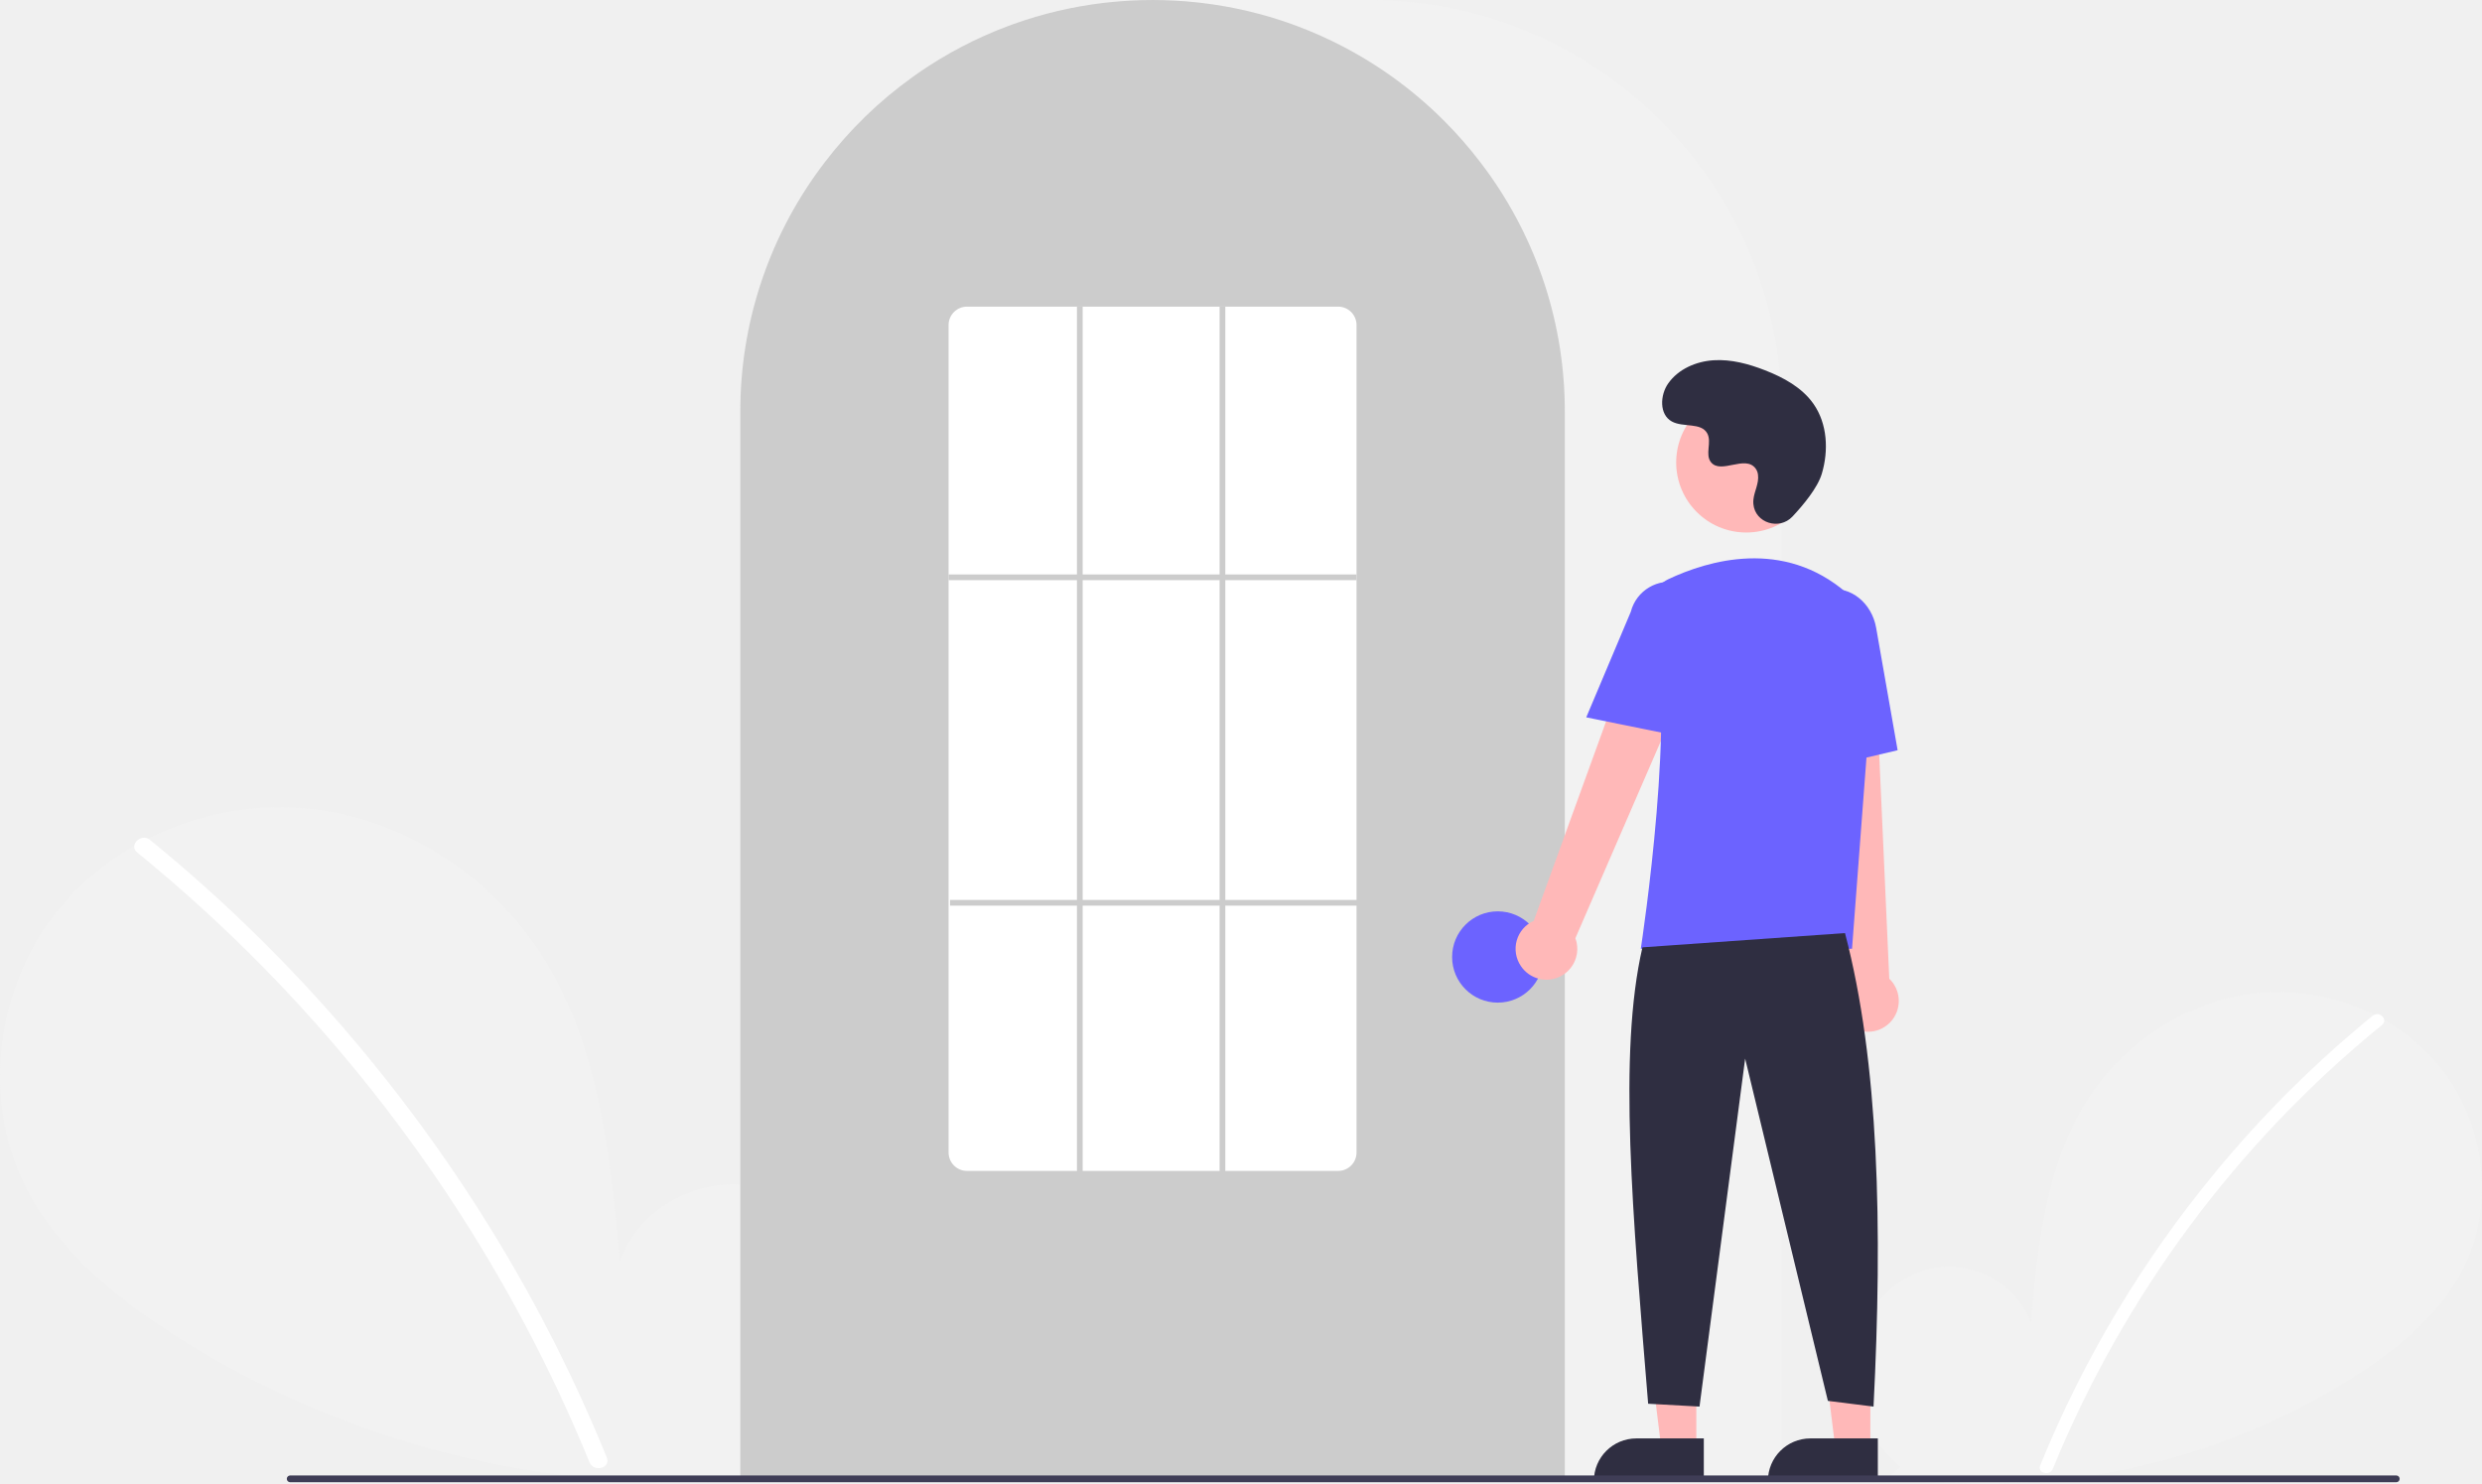
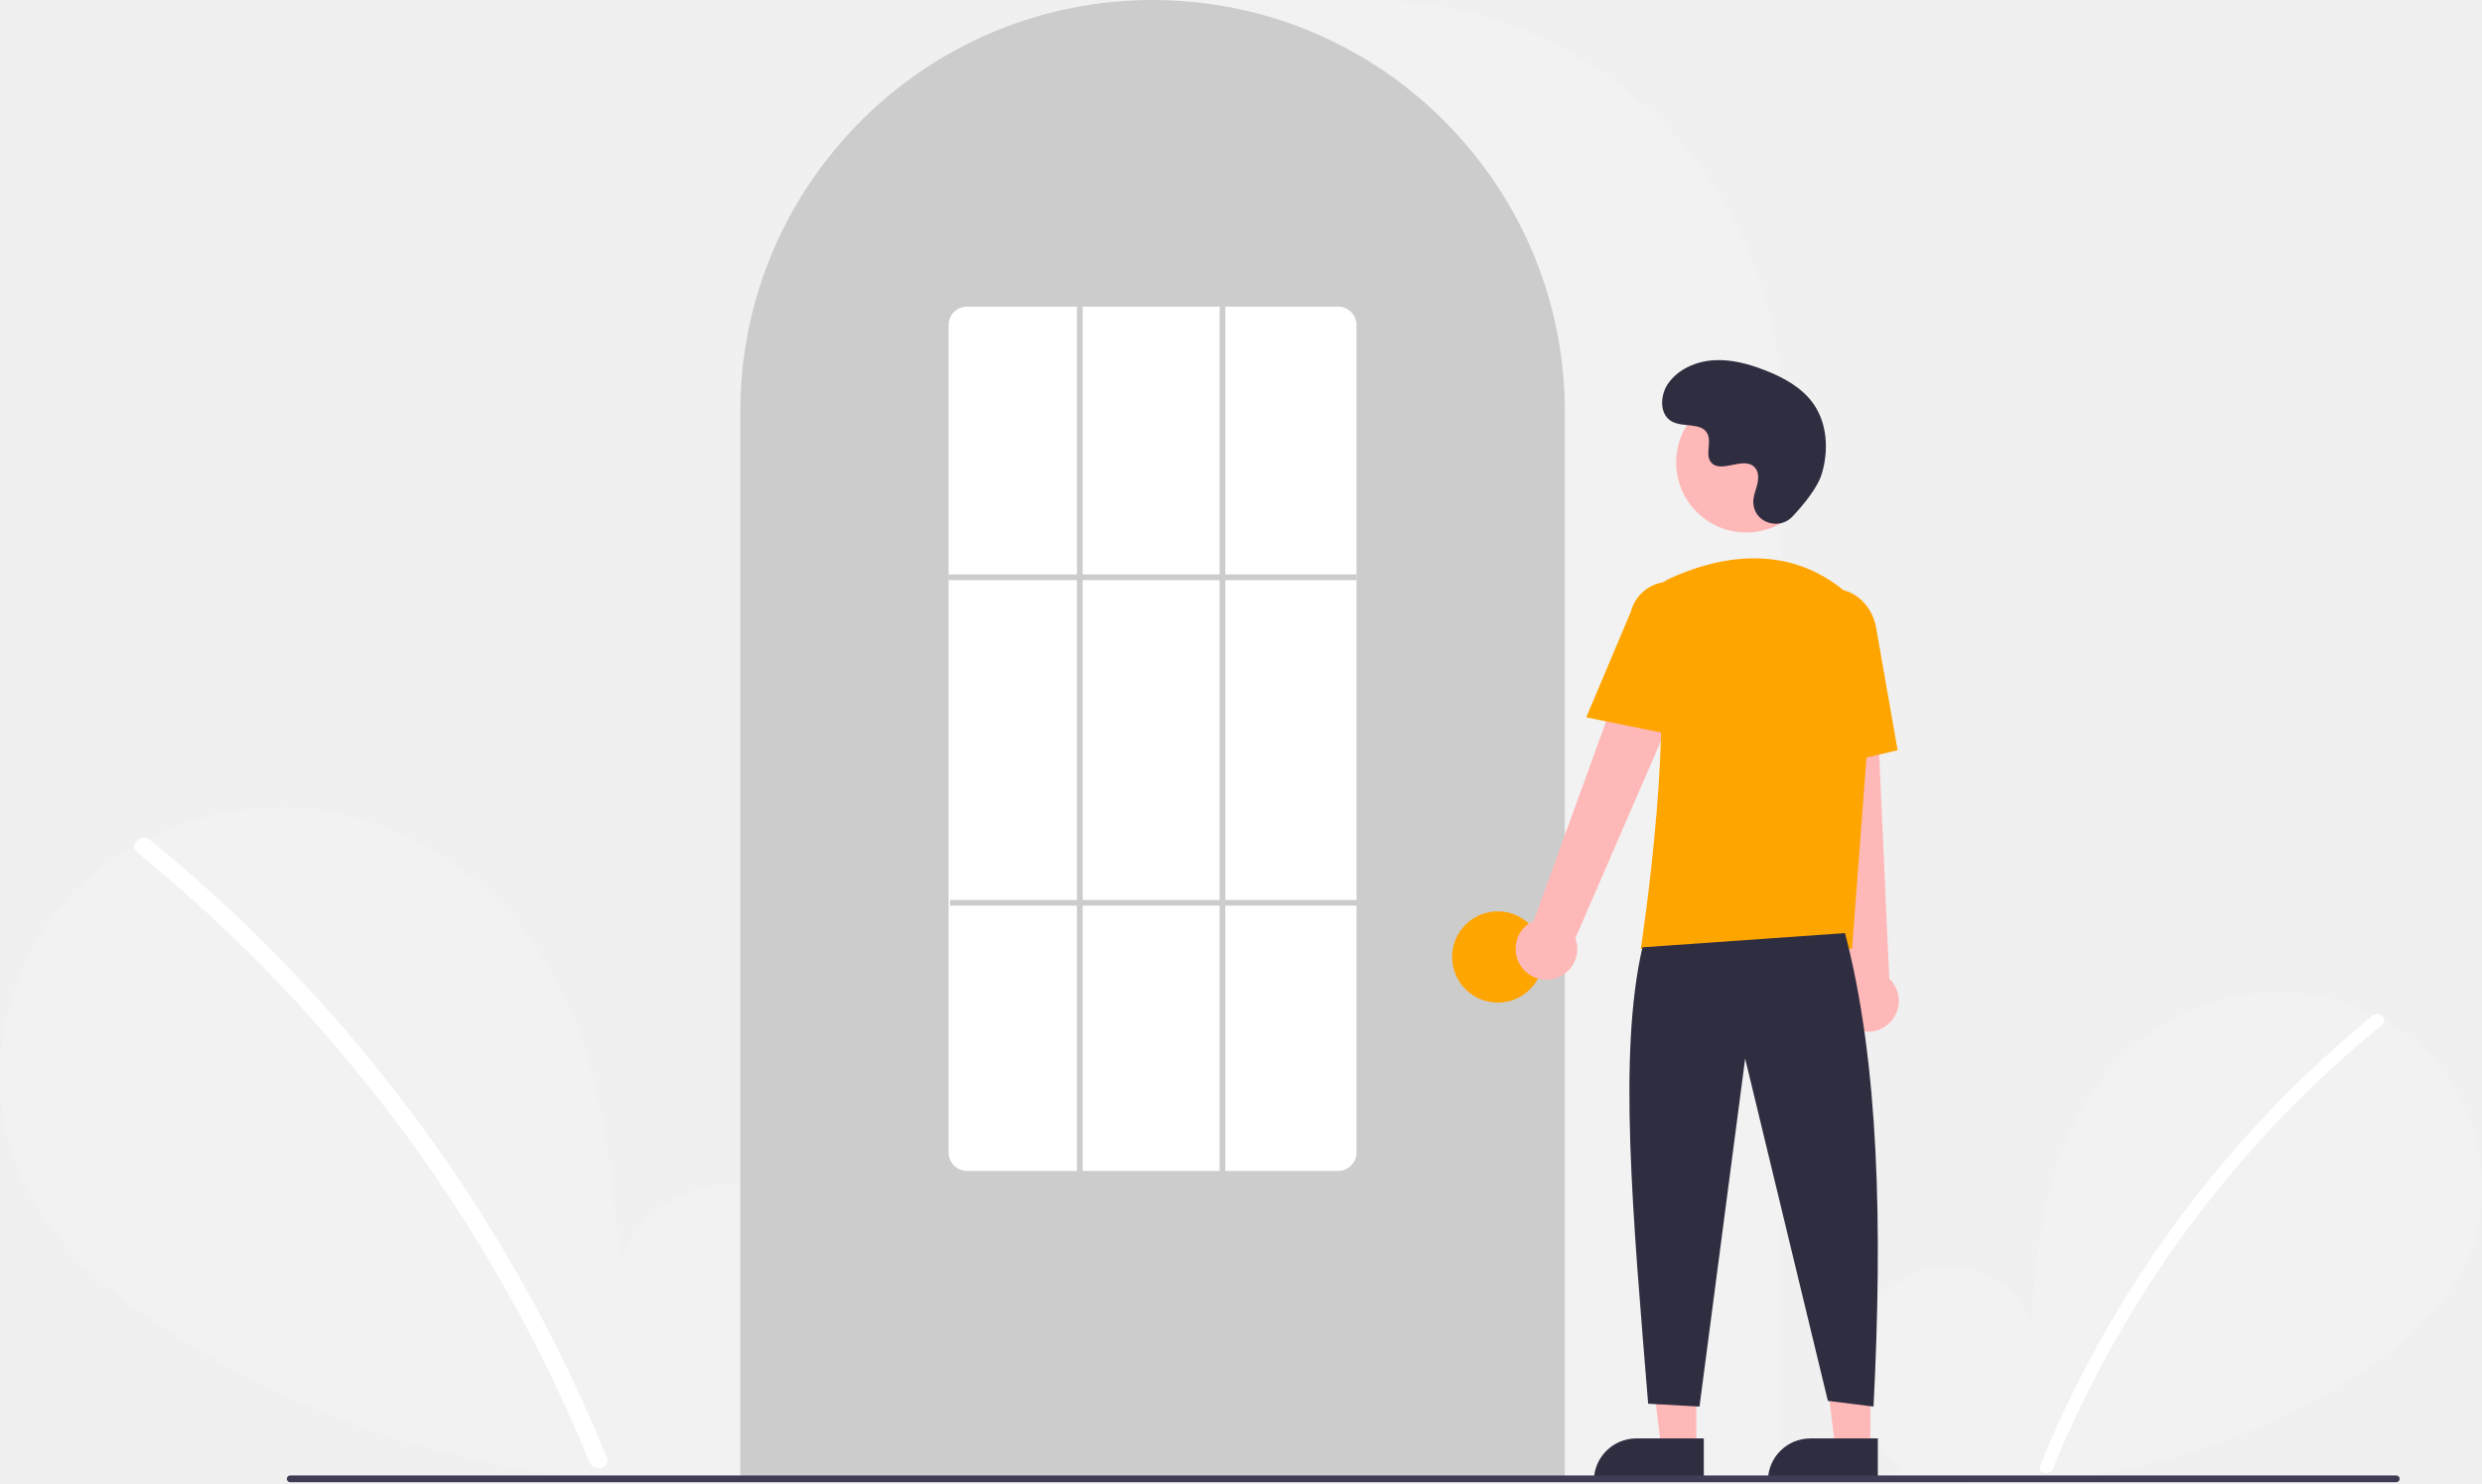
<svg xmlns="http://www.w3.org/2000/svg" data-name="Layer 1" width="870" height="520.139" viewBox="0 0 870 520.139">
  <path d="M831.092,704.187c-11.138-9.412-17.904-24.28-16.13-38.754s12.764-27.78,27.018-30.854,30.504,5.435,34.834,19.359c2.383-26.846,5.129-54.818,19.402-77.68,12.924-20.701,35.309-35.514,59.569-38.164s49.803,7.359,64.933,26.507,18.835,46.985,8.238,68.969c-7.806,16.195-22.188,28.247-37.257,38.052a240.452,240.452,0,0,1-164.454,35.977Z" transform="translate(-165 -189.9307)" fill="#f2f2f2" />
  <path d="M996.728,546.01a393.414,393.414,0,0,0-54.826,54.442,394.561,394.561,0,0,0-61.752,103.194c-1.112,2.725,3.313,3.911,4.412,1.216A392.342,392.342,0,0,1,999.963,549.245c2.284-1.86-.97-5.08-3.236-3.236Z" transform="translate(-165 -189.9307)" fill="#fff" />
  <path d="M445.067,701.63c15.299-12.927,24.591-33.348,22.154-53.228s-17.531-38.156-37.11-42.377-41.897,7.464-47.844,26.59c-3.273-36.873-7.044-75.292-26.648-106.693-17.751-28.433-48.497-48.778-81.818-52.418s-68.404,10.107-89.185,36.407-25.869,64.535-11.315,94.729c10.722,22.243,30.475,38.797,51.172,52.264,66.03,42.965,147.939,60.884,225.877,49.415" transform="translate(-165 -189.9307)" fill="#f2f2f2" />
  <path d="M217.567,484.373a540.355,540.355,0,0,1,75.304,74.777A548.076,548.076,0,0,1,352.257,647.04a545.835,545.835,0,0,1,25.43,53.846c1.527,3.743-4.55,5.372-6.06,1.671a536.36,536.36,0,0,0-49.009-92.727A539.734,539.734,0,0,0,256.889,528.632a538.441,538.441,0,0,0-43.766-39.815c-3.138-2.555,1.332-6.978,4.444-4.444Z" transform="translate(-165 -189.9307)" fill="#fff" />
  <path d="M789.5,708.931h-365v-374.5c0-79.678,64.822-144.5,144.5-144.5h76c79.677,0,144.5,64.822,144.5,144.5Z" transform="translate(-165 -189.9307)" fill="#f2f2f2" />
  <path d="M713.5,708.931h-289v-374.5a143.382,143.382,0,0,1,27.596-84.944c.664-.905,1.326-1.798,2.009-2.681a144.466,144.466,0,0,1,30.754-29.851c.66-.48,1.322-.952,1.994-1.423a144.16,144.16,0,0,1,31.472-16.459c.661-.25,1.334-.501,2.007-.742a144.02,144.02,0,0,1,31.108-7.336c.658-.09,1.333-.16,2.008-.23a146.288,146.288,0,0,1,31.105,0c.673.07,1.349.141,2.014.231a143.995,143.995,0,0,1,31.1,7.335c.673.241,1.346.492,2.009.743a143.799,143.799,0,0,1,31.106,16.216c.672.461,1.344.933,2.006,1.405a145.987,145.987,0,0,1,18.384,15.564,144.305,144.305,0,0,1,12.724,14.551c.681.88,1.343,1.773,2.005,2.677A143.382,143.382,0,0,1,713.5,334.431Z" transform="translate(-165 -189.9307)" fill="#ccc" />
-   <circle cx="525" cy="335.5" r="16" fill="#6c63ff" />
+   <circle cx="525" cy="335.5" r="16" fill="#ffa500" />
  <polygon points="594.599 507.783 582.339 507.783 576.506 460.495 594.601 460.496 594.599 507.783" fill="#ffb8b8" />
  <path d="M573.582,504.28h23.644a0,0,0,0,1,0,0v14.887a0,0,0,0,1,0,0H558.695a0,0,0,0,1,0,0v0a14.887,14.887,0,0,1,14.887-14.887Z" fill="#2f2e41" />
  <polygon points="655.599 507.783 643.339 507.783 637.506 460.495 655.601 460.496 655.599 507.783" fill="#ffb8b8" />
  <path d="M634.582,504.28h23.644a0,0,0,0,1,0,0v14.887a0,0,0,0,1,0,0H619.695a0,0,0,0,1,0,0v0a14.887,14.887,0,0,1,14.887-14.887Z" fill="#2f2e41" />
  <path d="M698.098,528.6a10.743,10.743,0,0,1,4.511-15.843l41.676-114.867L764.791,409.082,717.206,518.853a10.801,10.801,0,0,1-19.109,9.748Z" transform="translate(-165 -189.9307)" fill="#ffb8b8" />
  <path d="M814.336,550.184a10.743,10.743,0,0,1-2.893-16.217L798.533,412.458l23.338,1.066L827.236,533.045a10.801,10.801,0,0,1-12.9,17.139Z" transform="translate(-165 -189.9307)" fill="#ffb8b8" />
  <circle cx="612.106" cy="162.123" r="24.561" fill="#ffb8b8" />
-   <path d="M814.18,522.549H740.133l.089-.576c.133-.861,13.197-86.439,3.562-114.436a11.813,11.813,0,0,1,6.069-14.584h0c13.772-6.485,40.208-14.471,62.52,4.909a28.234,28.234,0,0,1,9.459,23.396Z" transform="translate(-165 -189.9307)" fill="#6c63ff" />
-   <path d="M754.354,448.181,721.018,441.418l15.626-37.03a13.997,13.997,0,0,1,27.106,6.998Z" transform="translate(-165 -189.9307)" fill="#6c63ff" />
-   <path d="M797.05,460.739l-2.004-45.941c-1.52-8.636,3.424-16.8,11.027-18.135,7.605-1.33,15.032,4.66,16.558,13.36l7.533,42.928Z" transform="translate(-165 -189.9307)" fill="#6c63ff" />
+   <path d="M814.18,522.549H740.133l.089-.576c.133-.861,13.197-86.439,3.562-114.436a11.813,11.813,0,0,1,6.069-14.584h0c13.772-6.485,40.208-14.471,62.52,4.909a28.234,28.234,0,0,1,9.459,23.396Z" transform="translate(-165 -189.9307)" fill="#ffa500" />
+   <path d="M754.354,448.181,721.018,441.418l15.626-37.03a13.997,13.997,0,0,1,27.106,6.998Z" transform="translate(-165 -189.9307)" fill="#ffa500" />
+   <path d="M797.05,460.739l-2.004-45.941c-1.52-8.636,3.424-16.8,11.027-18.135,7.605-1.33,15.032,4.66,16.558,13.36l7.533,42.928Z" transform="translate(-165 -189.9307)" fill="#ffa500" />
  <path d="M811.716,517.049c11.915,45.377,13.214,103.069,10,166l-16-2-29-120-16,122-18-1c-5.377-66.03-10.613-122.715-2-160Z" transform="translate(-165 -189.9307)" fill="#2f2e41" />
  <path d="M793.289,371.035c-4.582,4.881-13.091,2.261-13.688-4.407a8.055,8.055,0,0,1,.01-1.556c.308-2.954,2.015-5.635,1.606-8.754a4.59,4.59,0,0,0-.84-2.149c-3.651-4.889-12.222,2.187-15.668-2.239-2.113-2.714.371-6.987-1.251-10.021-2.14-4.004-8.479-2.029-12.454-4.221-4.423-2.439-4.158-9.225-1.247-13.353,3.551-5.034,9.776-7.72,15.923-8.107s12.253,1.275,17.992,3.511c6.521,2.541,12.988,6.054,17.001,11.788,4.88,6.973,5.35,16.348,2.909,24.502C802.098,360.99,797.031,367.049,793.289,371.035Z" transform="translate(-165 -189.9307)" fill="#2f2e41" />
  <path d="M1004.982,709.574h-738.294a1.191,1.191,0,0,1,0-2.381h738.294a1.191,1.191,0,0,1,0,2.381Z" transform="translate(-165 -189.9307)" fill="#3f3d56" />
  <path d="M634,600.431H504a6.465,6.465,0,0,1-6.5-6.415V303.846a6.465,6.465,0,0,1,6.5-6.415H634a6.465,6.465,0,0,1,6.5,6.415V594.015A6.465,6.465,0,0,1,634,600.431Z" transform="translate(-165 -189.9307)" fill="#fff" />
  <rect x="332.5" y="201.39" width="143" height="2" fill="#ccc" />
  <rect x="333" y="315.5" width="143" height="2" fill="#ccc" />
  <rect x="377.5" y="107.5" width="2" height="304" fill="#ccc" />
  <rect x="427.5" y="107.5" width="2" height="304" fill="#ccc" />
</svg>
